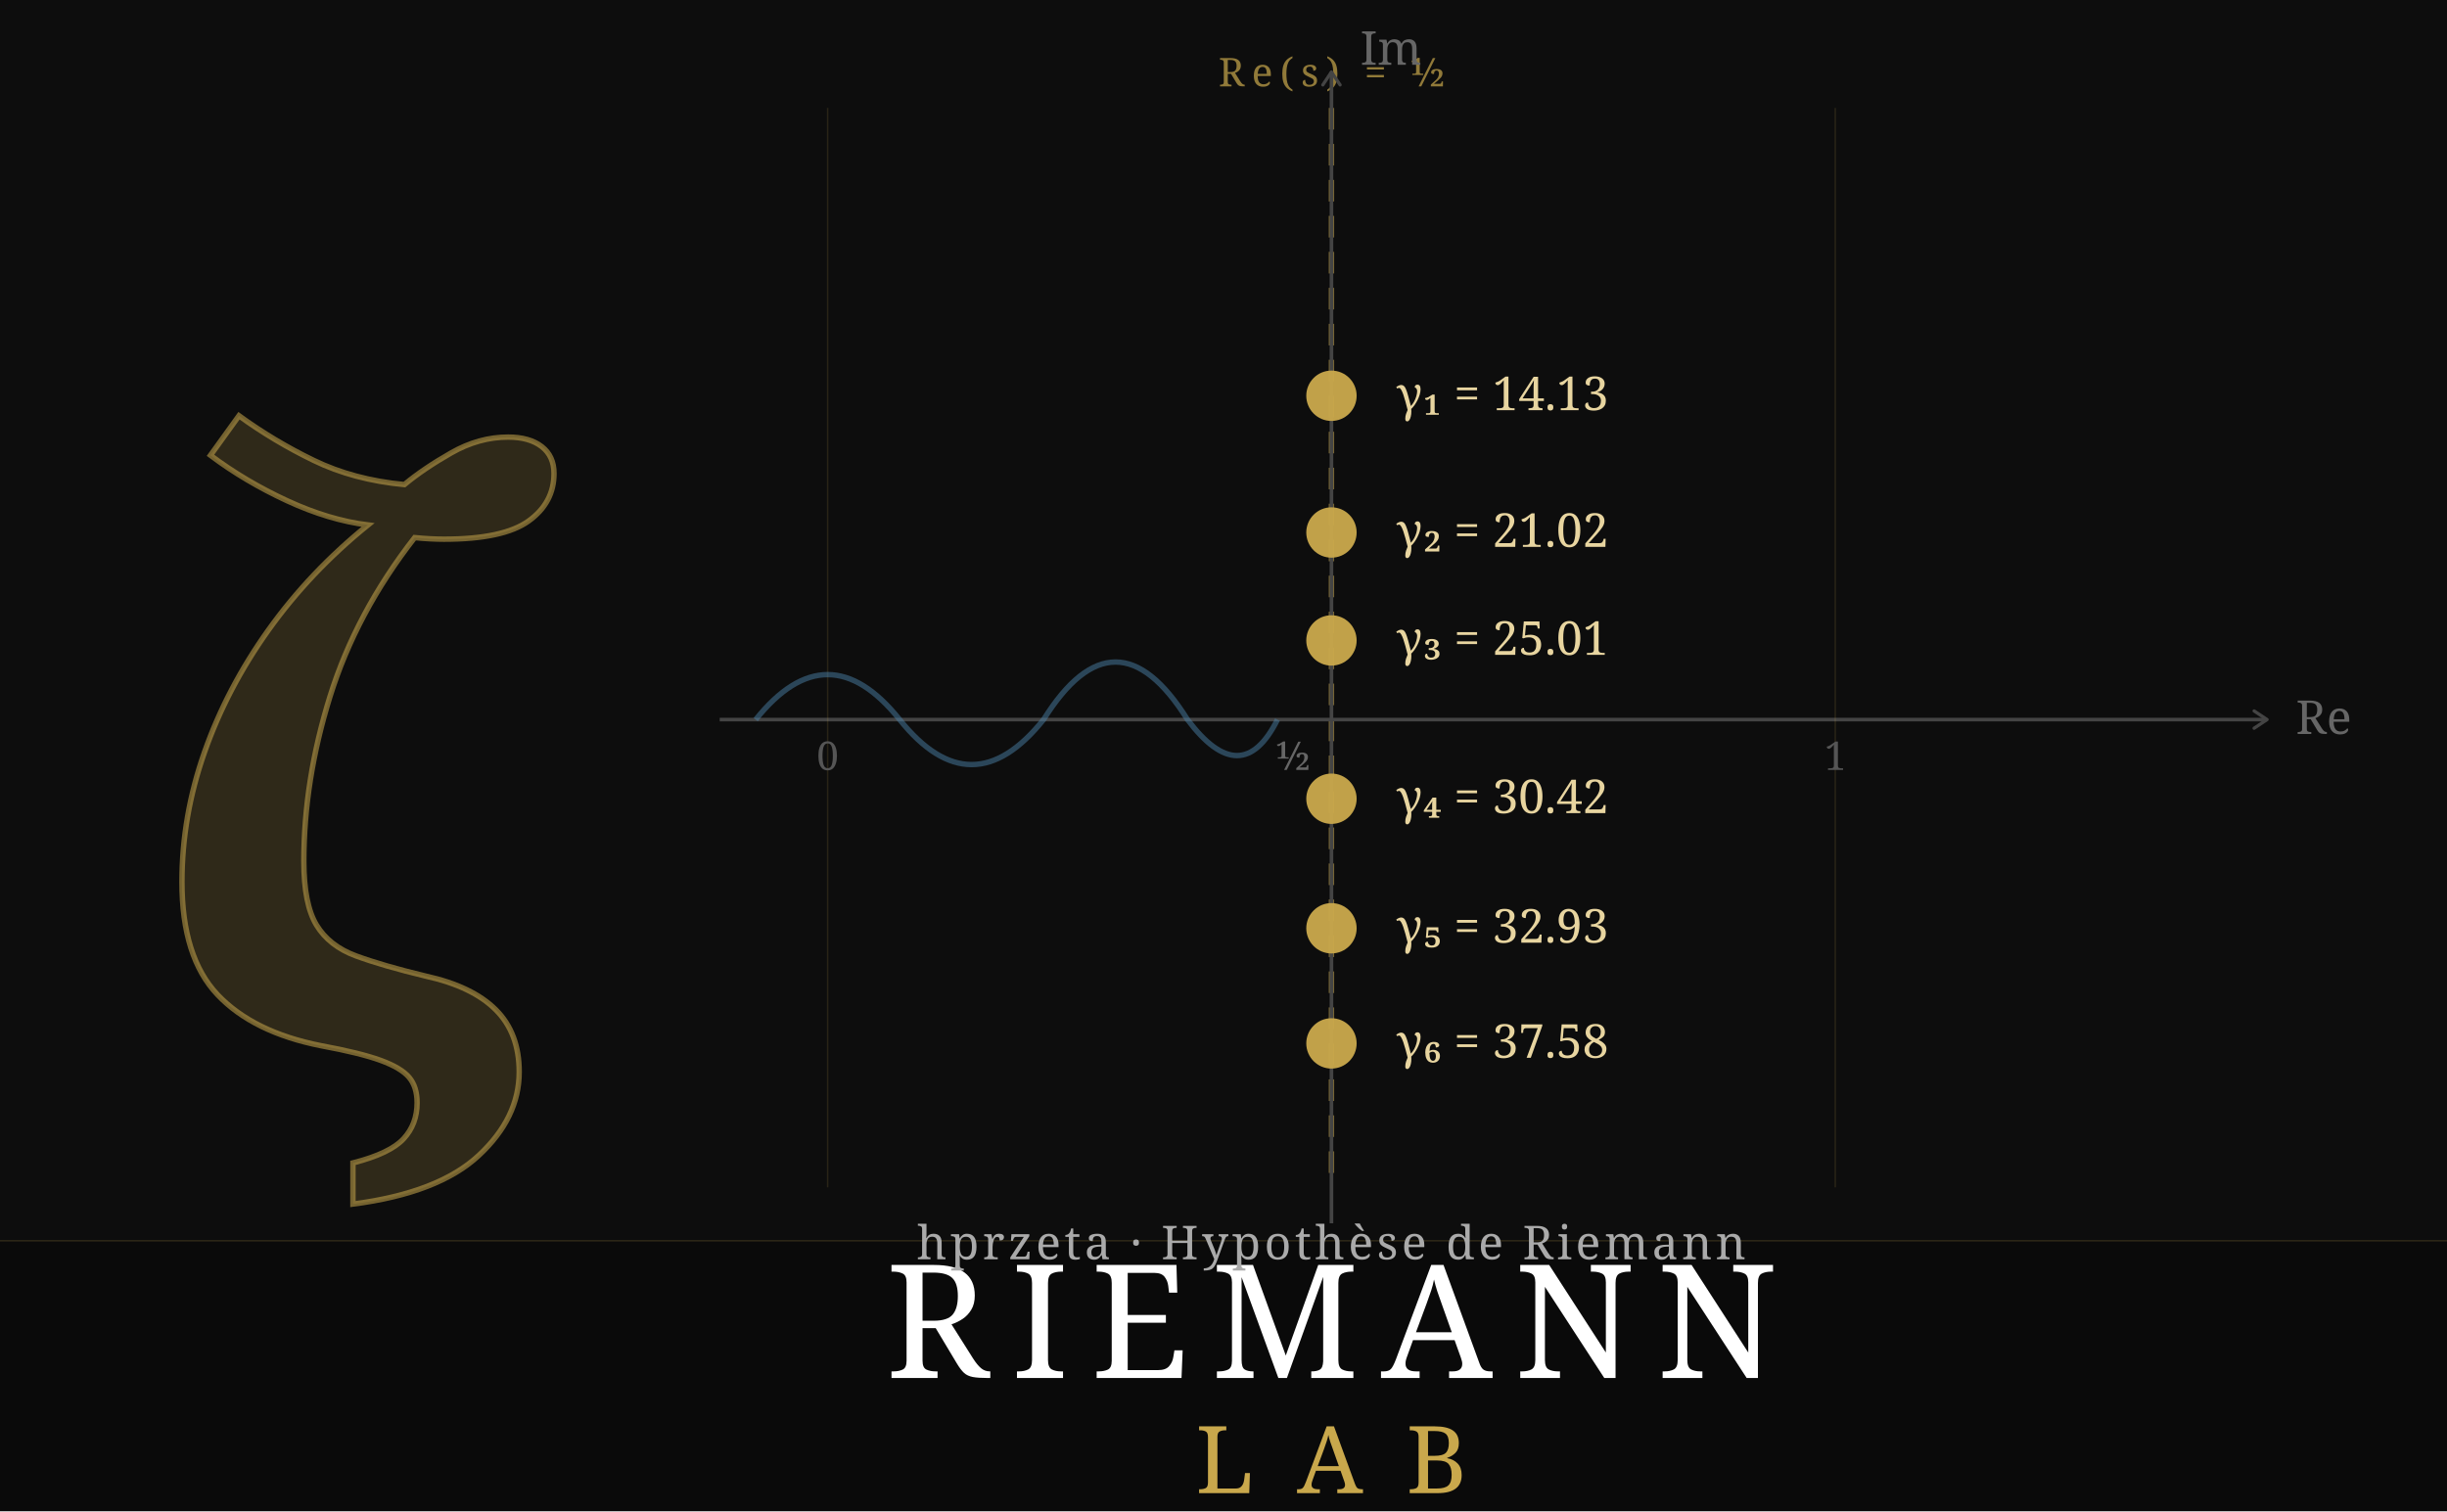
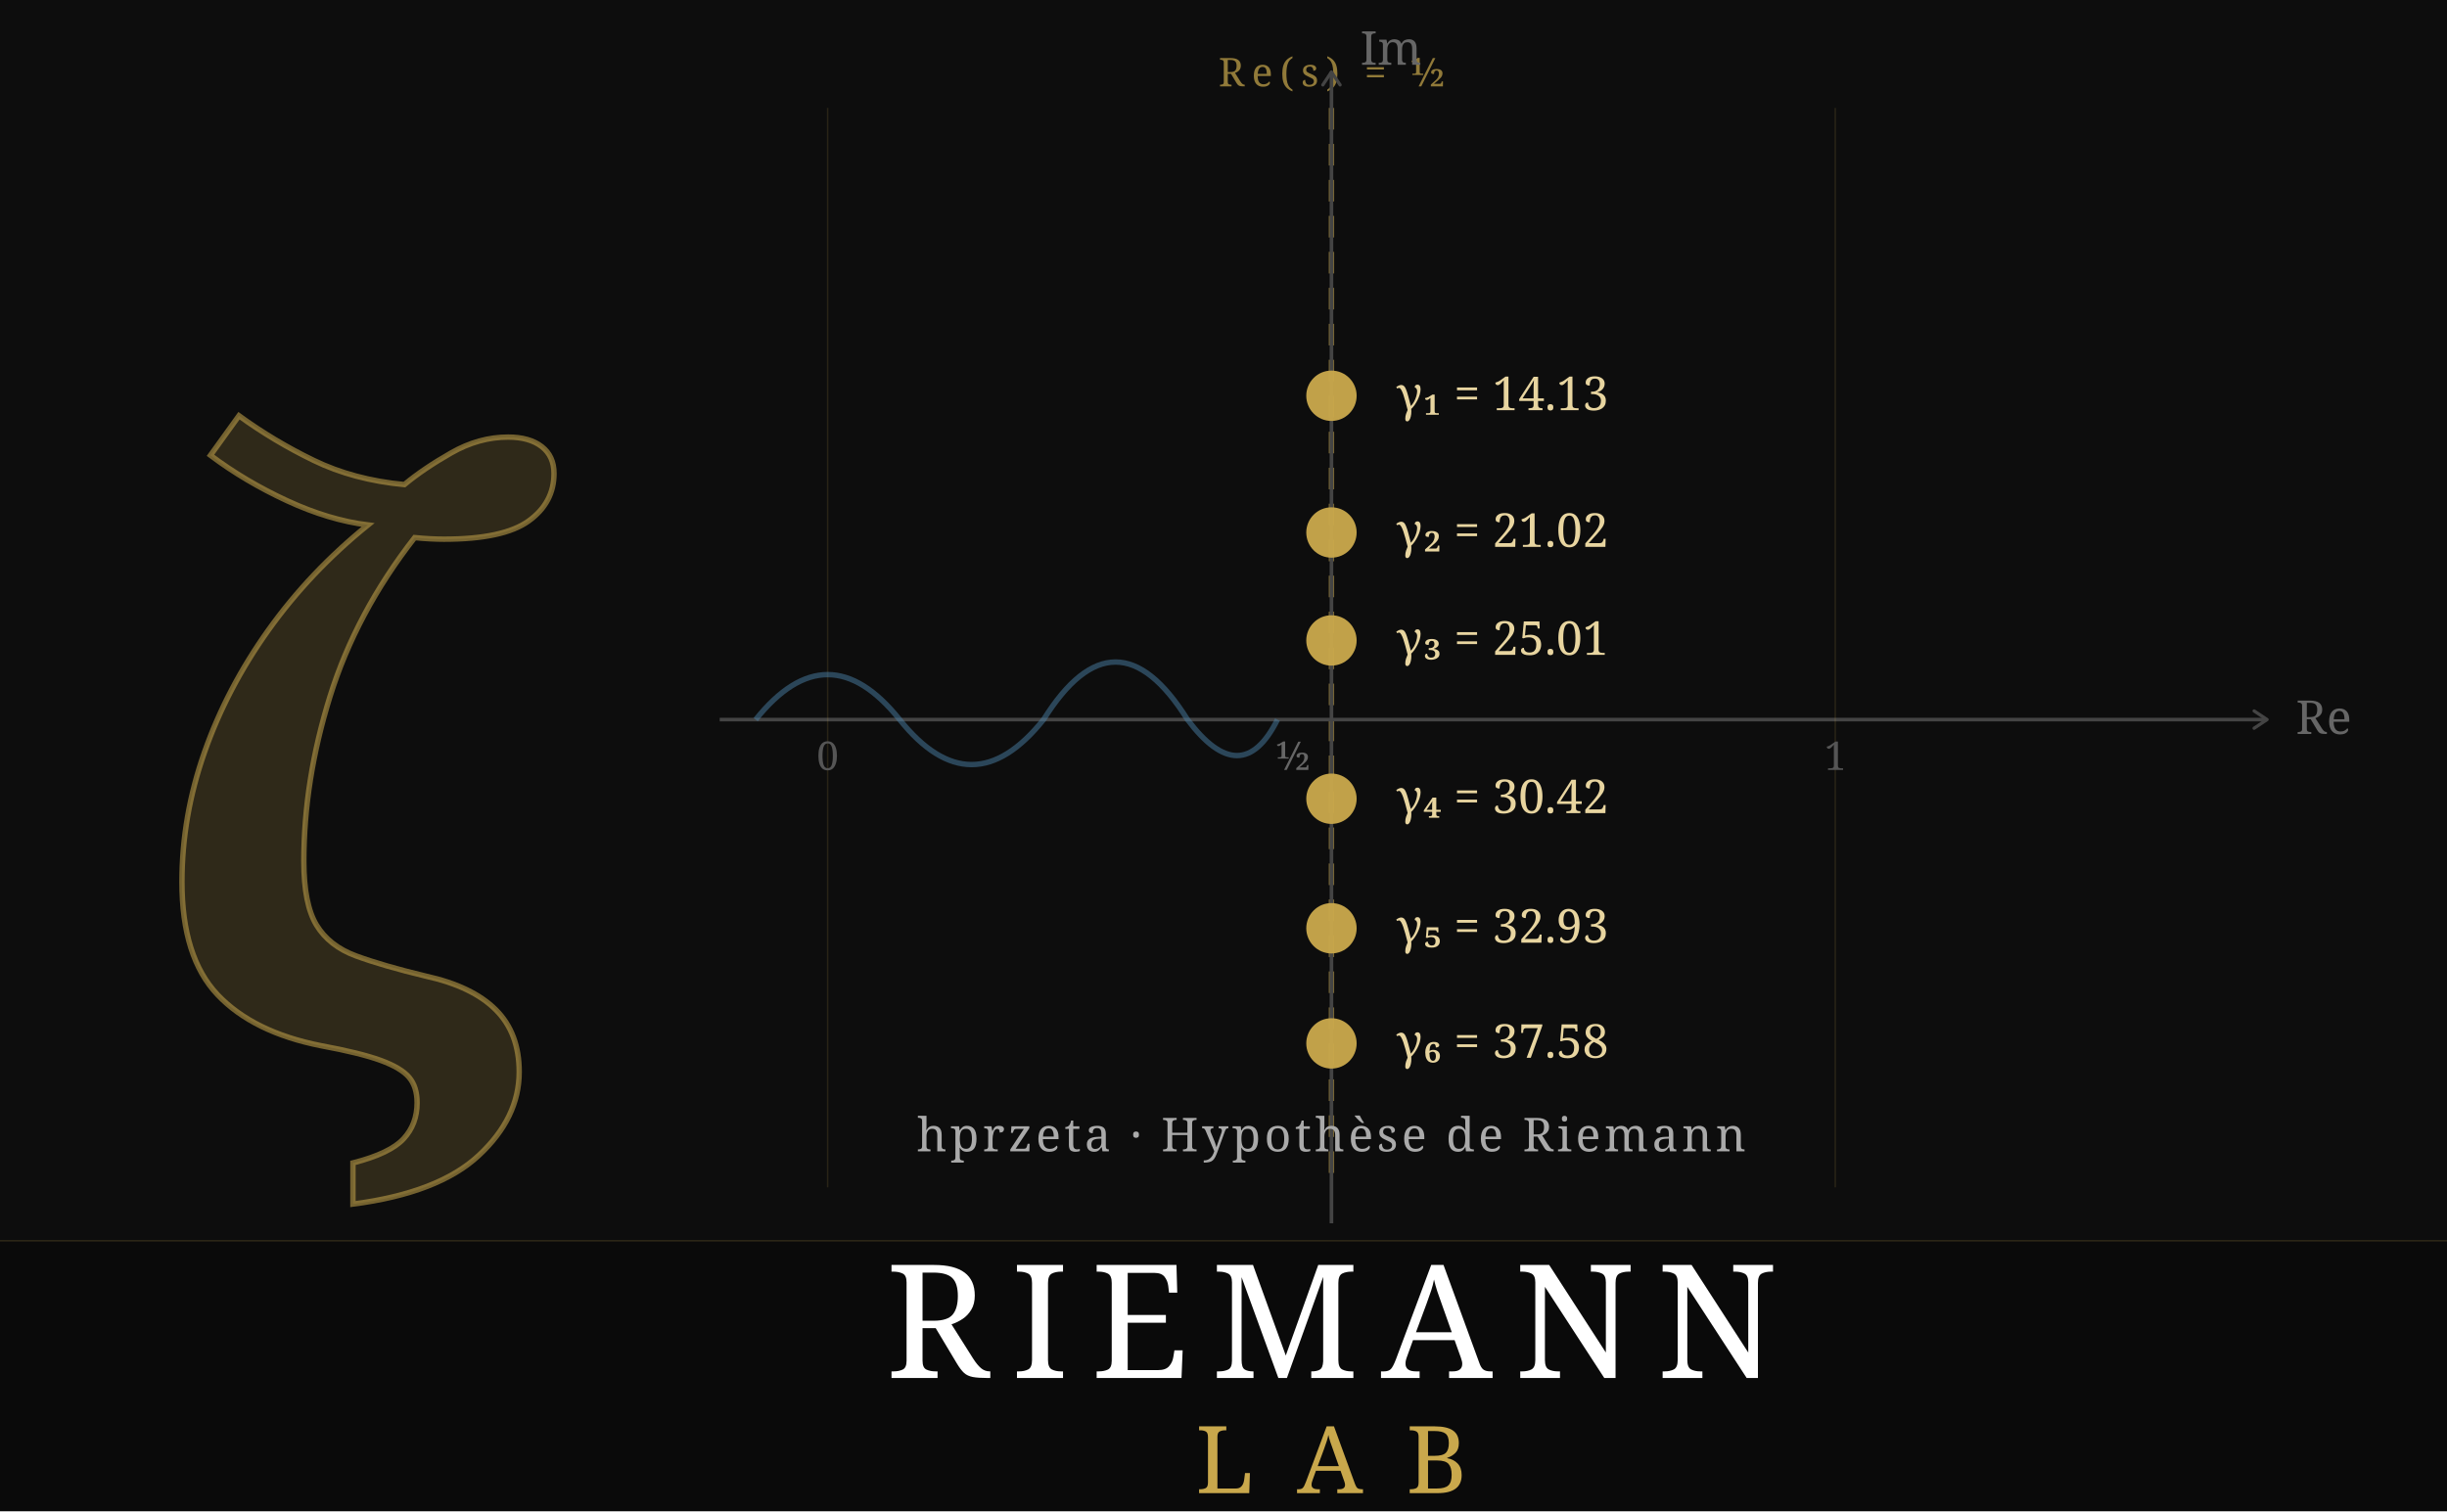
<svg xmlns="http://www.w3.org/2000/svg" width="100%" viewBox="0 0 680 420" role="img">
  <defs>
    <marker id="arrow" viewBox="0 0 10 10" refX="8" refY="5" markerWidth="6" markerHeight="6" orient="auto-start-reverse">
      <path d="M2 1L8 5L2 9" fill="none" stroke="context-stroke" stroke-width="1.5" stroke-linecap="round" stroke-linejoin="round" />
    </marker>
  </defs>
  <rect width="680" height="420" fill="#0d0d0d" />
  <text x="95" y="290" text-anchor="middle" font-family="Georgia, serif" font-size="220" font-weight="bold" fill="#c9a84c" opacity="0.18">ζ</text>
  <text x="95" y="290" text-anchor="middle" font-family="Georgia, serif" font-size="220" font-weight="bold" fill="none" stroke="#c9a84c" stroke-width="1.5" opacity="0.55">ζ</text>
  <line x1="370" y1="30" x2="370" y2="330" stroke="#c9a84c" stroke-width="1.5" stroke-dasharray="6,4" opacity="0.6" />
  <text x="370" y="24" text-anchor="middle" font-family="Georgia, serif" font-size="11" fill="#c9a84c" opacity="0.7" letter-spacing="2">Re(s) = ½</text>
  <line x1="200" y1="200" x2="630" y2="200" stroke="#444" stroke-width="1" marker-end="url(#arrow)" />
  <line x1="370" y1="340" x2="370" y2="20" stroke="#444" stroke-width="1" marker-end="url(#arrow)" />
  <text x="638" y="204" font-family="Georgia, serif" font-size="13" fill="#666">Re</text>
  <text x="378" y="18" font-family="Georgia, serif" font-size="13" fill="#666">Im</text>
  <line x1="230" y1="30" x2="230" y2="330" stroke="#c9a84c" stroke-width="0.4" opacity="0.15" />
  <line x1="510" y1="30" x2="510" y2="330" stroke="#c9a84c" stroke-width="0.4" opacity="0.15" />
  <text x="230" y="214" text-anchor="middle" font-family="Georgia, serif" font-size="11" fill="#555">0</text>
  <text x="510" y="214" text-anchor="middle" font-family="Georgia, serif" font-size="11" fill="#555">1</text>
  <text x="364" y="214" text-anchor="end" font-family="Georgia, serif" font-size="11" fill="#666">½</text>
  <circle cx="370" cy="110" r="7" fill="#c9a84c" opacity="0.95" />
  <text x="388" y="114" font-family="Georgia, serif" font-size="13" fill="#e8d5a0">γ₁ = 14.13</text>
  <circle cx="370" cy="148" r="7" fill="#c9a84c" opacity="0.95" />
  <text x="388" y="152" font-family="Georgia, serif" font-size="13" fill="#e8d5a0">γ₂ = 21.02</text>
  <circle cx="370" cy="178" r="7" fill="#c9a84c" opacity="0.95" />
  <text x="388" y="182" font-family="Georgia, serif" font-size="13" fill="#e8d5a0">γ₃ = 25.01</text>
  <circle cx="370" cy="222" r="7" fill="#c9a84c" opacity="0.95" />
  <text x="388" y="226" font-family="Georgia, serif" font-size="13" fill="#e8d5a0">γ₄ = 30.42</text>
  <circle cx="370" cy="258" r="7" fill="#c9a84c" opacity="0.95" />
  <text x="388" y="262" font-family="Georgia, serif" font-size="13" fill="#e8d5a0">γ₅ = 32.93</text>
  <circle cx="370" cy="290" r="7" fill="#c9a84c" opacity="0.95" />
  <text x="388" y="294" font-family="Georgia, serif" font-size="13" fill="#e8d5a0">γ₆ = 37.58</text>
  <path d="M 210 200 Q 230 175 250 200 Q 270 225 290 200 Q 310 168 330 200 Q 345 220 355 200" stroke="#4a7fa5" stroke-width="1.5" fill="none" opacity="0.5" />
  <line x1="0" y1="345" x2="680" y2="345" stroke="#c9a84c" stroke-width="0.5" opacity="0.3" />
  <rect x="0" y="345" width="680" height="75" fill="#0a0a0a" />
  <text x="370" y="383" text-anchor="middle" font-family="Georgia, serif" font-size="44" font-weight="normal" fill="#ffffff" letter-spacing="6">RIEMANN</text>
  <text x="370" y="415" text-anchor="middle" font-family="Georgia, serif" font-size="26" font-weight="normal" fill="#c9a84c" letter-spacing="12">LAB</text>
-   <text x="370" y="350" text-anchor="middle" font-family="Georgia, serif" font-size="13" fill="#aaaaaa" letter-spacing="1">hprzeta · Hypothèse de Riemann</text>
+   <text x="370" y="320" text-anchor="middle" font-family="Georgia, serif" font-size="13" fill="#aaaaaa" letter-spacing="1">hprzeta · Hypothèse de Riemann</text>
</svg>
